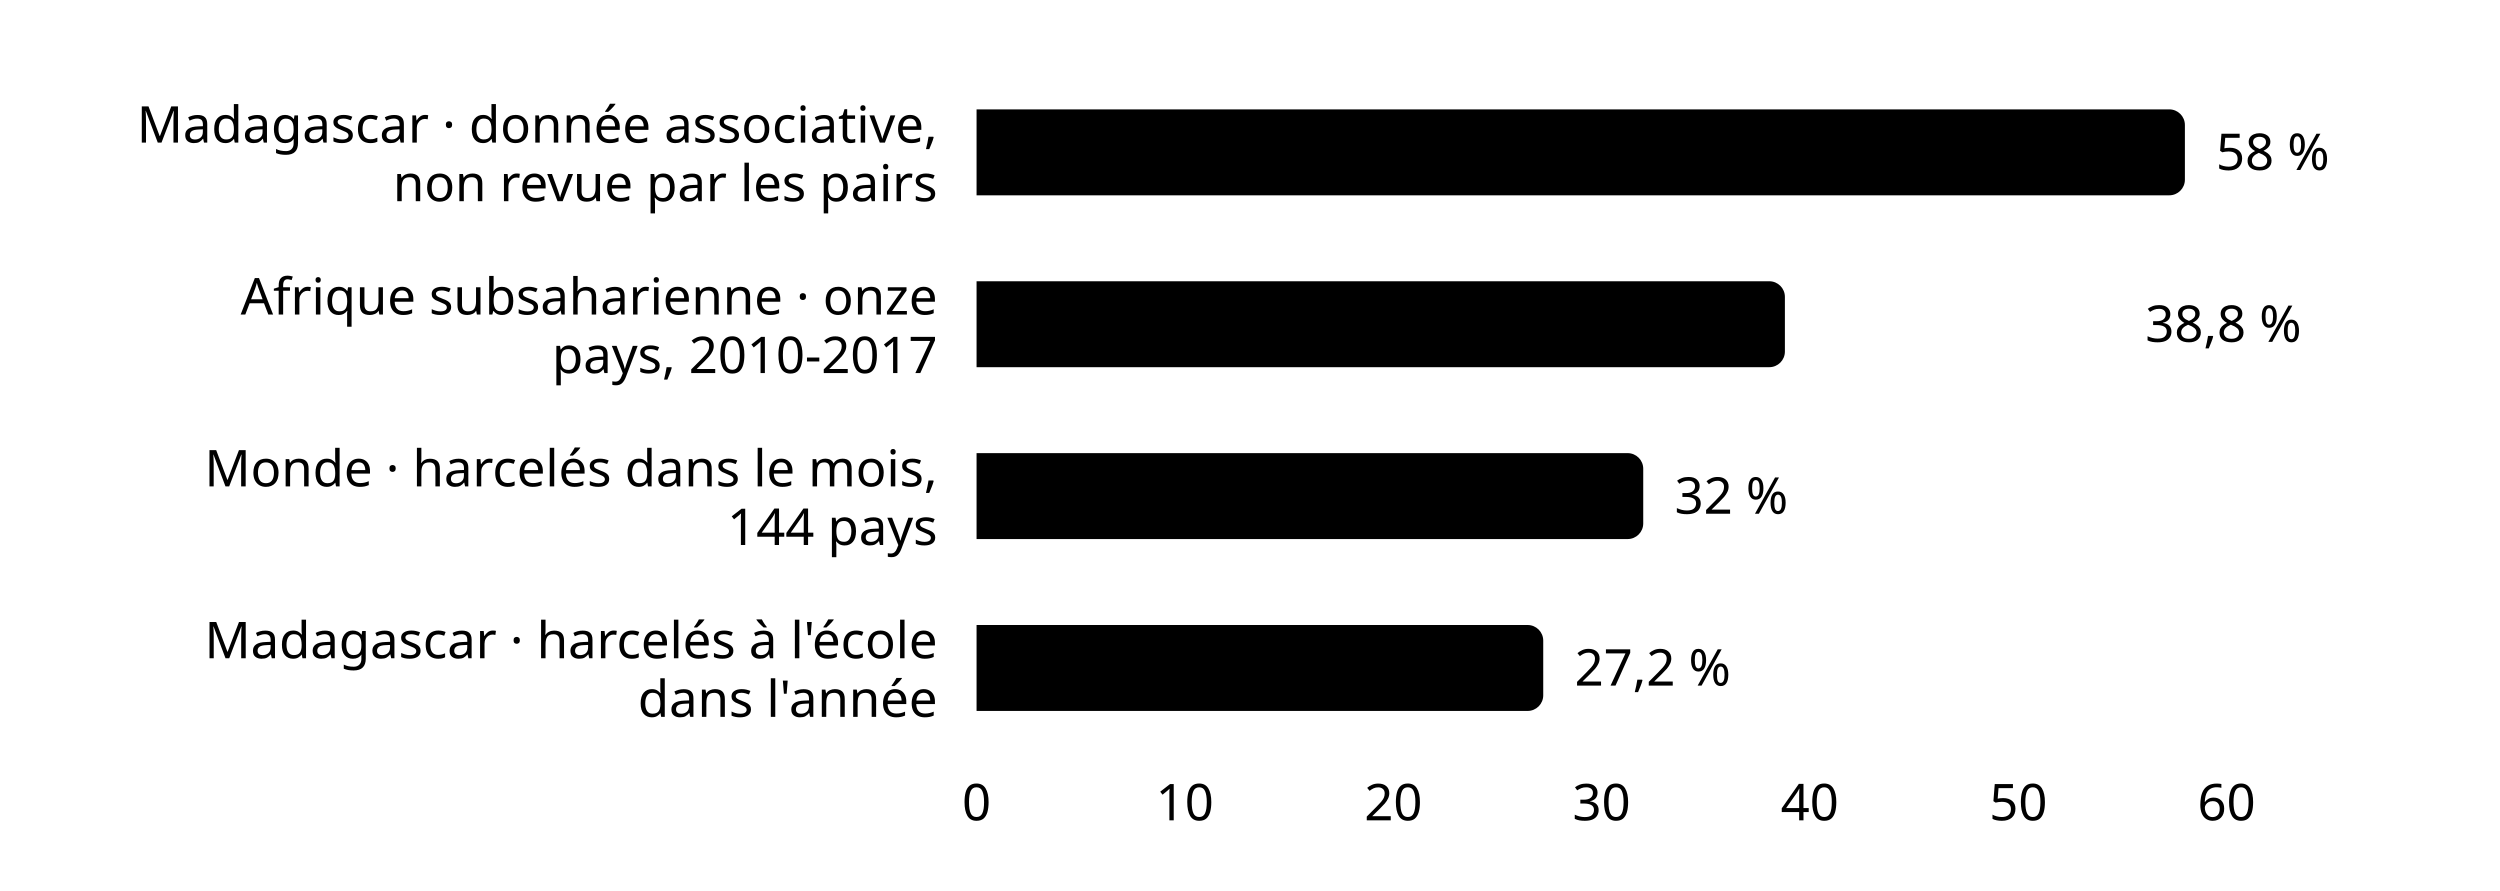
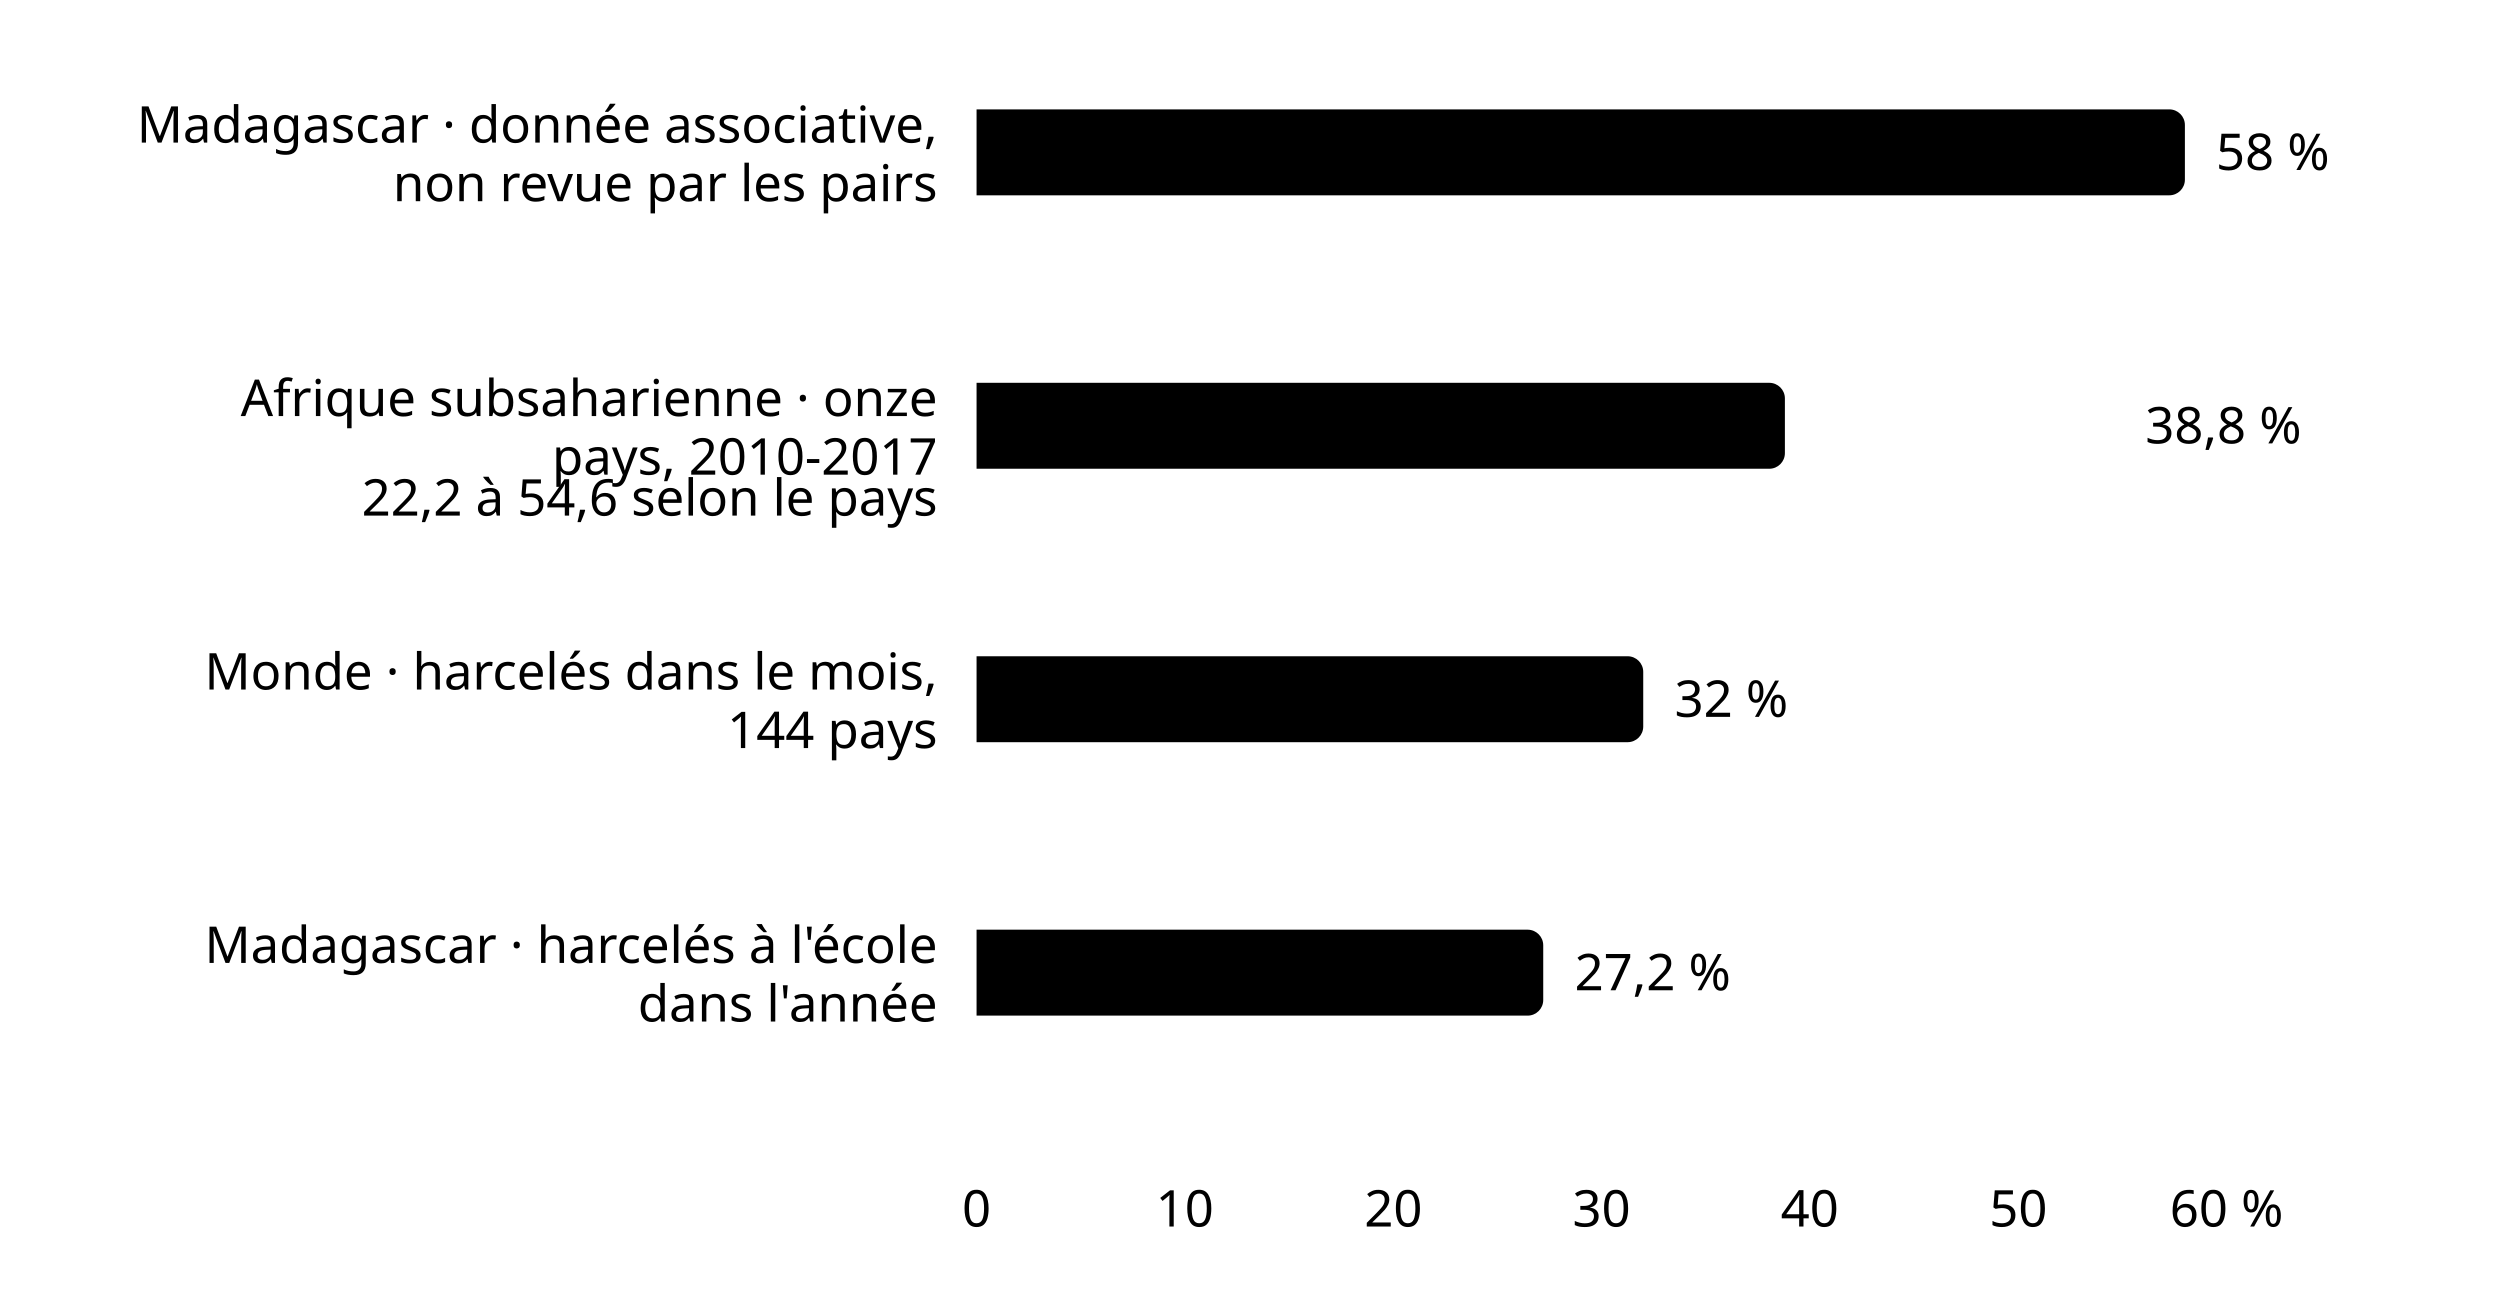
- <svg xmlns="http://www.w3.org/2000/svg" viewBox="0 0 640 228" width="640" height="228" role="img" aria-labelledby="ici-et-ailleurs-t ici-et-ailleurs-d" class="" font-family="Public Sans, Segoe UI, system-ui, sans-serif" font-size="13">
-   <line class="grid" x1="250.0" y1="12" x2="250.0" y2="194" />
-   <text class="t-sm" x="250.0" y="210" text-anchor="middle">0</text>
-   <line class="grid" x1="303.3" y1="12" x2="303.3" y2="194" />
-   <text class="t-sm" x="303.3" y="210" text-anchor="middle">10</text>
-   <line class="grid" x1="356.7" y1="12" x2="356.7" y2="194" />
-   <text class="t-sm" x="356.7" y="210" text-anchor="middle">20</text>
-   <line class="grid" x1="410.0" y1="12" x2="410.0" y2="194" />
-   <text class="t-sm" x="410.0" y="210" text-anchor="middle">30</text>
-   <line class="grid" x1="463.3" y1="12" x2="463.3" y2="194" />
-   <text class="t-sm" x="463.3" y="210" text-anchor="middle">40</text>
-   <line class="grid" x1="516.7" y1="12" x2="516.7" y2="194" />
-   <text class="t-sm" x="516.7" y="210" text-anchor="middle">50</text>
-   <line class="grid" x1="570.0" y1="12" x2="570.0" y2="194" />
-   <text class="t-sm" x="570.0" y="210" text-anchor="middle">60</text>
+ <svg xmlns="http://www.w3.org/2000/svg" viewBox="0 0 640 332" width="640" height="332" role="img" aria-labelledby="ici-et-ailleurs-t ici-et-ailleurs-d" class="" font-family="Public Sans, Segoe UI, system-ui, sans-serif" font-size="13">
+   <line class="grid" x1="250.0" y1="12" x2="250.0" y2="298" />
+   <text class="t-sm" x="250.0" y="314" text-anchor="middle">0</text>
+   <line class="grid" x1="303.3" y1="12" x2="303.3" y2="298" />
+   <text class="t-sm" x="303.3" y="314" text-anchor="middle">10</text>
+   <line class="grid" x1="356.7" y1="12" x2="356.7" y2="298" />
+   <text class="t-sm" x="356.7" y="314" text-anchor="middle">20</text>
+   <line class="grid" x1="410.0" y1="12" x2="410.0" y2="298" />
+   <text class="t-sm" x="410.0" y="314" text-anchor="middle">30</text>
+   <line class="grid" x1="463.3" y1="12" x2="463.3" y2="298" />
+   <text class="t-sm" x="463.3" y="314" text-anchor="middle">40</text>
+   <line class="grid" x1="516.7" y1="12" x2="516.7" y2="298" />
+   <text class="t-sm" x="516.7" y="314" text-anchor="middle">50</text>
+   <line class="grid" x1="570.0" y1="12" x2="570.0" y2="298" />
+   <text class="t-sm" x="570.0" y="314" text-anchor="middle">60 %</text>
  <path class="f1" d="M250.0,28 h305.333 a4,4 0 0 1 4,4 v14 a4,4 0 0 1 -4,4 h-305.333 z" />
  <text x="240" y="32.0" text-anchor="end" dominant-baseline="middle">Madagascar · donnée associative,</text>
  <text x="240" y="47.0" text-anchor="end" dominant-baseline="middle">non revue par les pairs</text>
  <text class="t-num" x="567.3" y="39" dominant-baseline="middle">58 %</text>
-   <path class="f1" d="M250.0,72 h202.933 a4,4 0 0 1 4,4 v14 a4,4 0 0 1 -4,4 h-202.933 z" />
-   <line class="line" x1="368.4" y1="83" x2="541.2" y2="83" stroke-width="1.5" />
-   <line class="line" x1="368.4" y1="77" x2="368.4" y2="89" />
-   <line class="line" x1="541.2" y1="77" x2="541.2" y2="89" />
-   <text x="240" y="76.0" text-anchor="end" dominant-baseline="middle">Afrique subsaharienne · onze</text>
-   <text x="240" y="91.0" text-anchor="end" dominant-baseline="middle">pays, 2010-2017</text>
-   <text class="t-num" x="549.2" y="83" dominant-baseline="middle">38,8 %</text>
-   <path class="f1" d="M250.0,116 h166.667 a4,4 0 0 1 4,4 v14 a4,4 0 0 1 -4,4 h-166.667 z" />
-   <text x="240" y="120.0" text-anchor="end" dominant-baseline="middle">Monde · harcelés dans le mois,</text>
-   <text x="240" y="135.0" text-anchor="end" dominant-baseline="middle">144 pays</text>
-   <text class="t-num" x="428.7" y="127" dominant-baseline="middle">32 %</text>
-   <path class="f1" d="M250.0,160 h141.067 a4,4 0 0 1 4,4 v14 a4,4 0 0 1 -4,4 h-141.067 z" />
-   <text x="240" y="164.0" text-anchor="end" dominant-baseline="middle">Madagascar · harcelés à l'école</text>
-   <text x="240" y="179.0" text-anchor="end" dominant-baseline="middle">dans l'année</text>
-   <text class="t-num" x="403.1" y="171" dominant-baseline="middle">27,2 %</text>
+   <path class="f1" d="M250.0,98 h202.933 a4,4 0 0 1 4,4 v14 a4,4 0 0 1 -4,4 h-202.933 z" />
+   <line class="line" x1="368.4" y1="109" x2="541.2" y2="109" stroke-width="1.5" />
+   <line class="line" x1="368.4" y1="103" x2="368.4" y2="115" />
+   <line class="line" x1="541.2" y1="103" x2="541.2" y2="115" />
+   <text x="240" y="102.0" text-anchor="end" dominant-baseline="middle">Afrique subsaharienne · onze</text>
+   <text x="240" y="117.0" text-anchor="end" dominant-baseline="middle">pays, 2010-2017</text>
+   <text class="t-num" x="549.2" y="109" dominant-baseline="middle">38,8 %</text>
+   <text class="t-sm" x="240" y="132.0" text-anchor="end">22,2 à 54,6 selon le pays</text>
+   <path class="f1" d="M250.0,168 h166.667 a4,4 0 0 1 4,4 v14 a4,4 0 0 1 -4,4 h-166.667 z" />
+   <text x="240" y="172.0" text-anchor="end" dominant-baseline="middle">Monde · harcelés dans le mois,</text>
+   <text x="240" y="187.0" text-anchor="end" dominant-baseline="middle">144 pays</text>
+   <text class="t-num" x="428.7" y="179" dominant-baseline="middle">32 %</text>
+   <path class="f1" d="M250.0,238 h141.067 a4,4 0 0 1 4,4 v14 a4,4 0 0 1 -4,4 h-141.067 z" />
+   <text x="240" y="242.0" text-anchor="end" dominant-baseline="middle">Madagascar · harcelés à l'école</text>
+   <text x="240" y="257.0" text-anchor="end" dominant-baseline="middle">dans l'année</text>
+   <text class="t-num" x="403.1" y="249" dominant-baseline="middle">27,2 %</text>
</svg>
